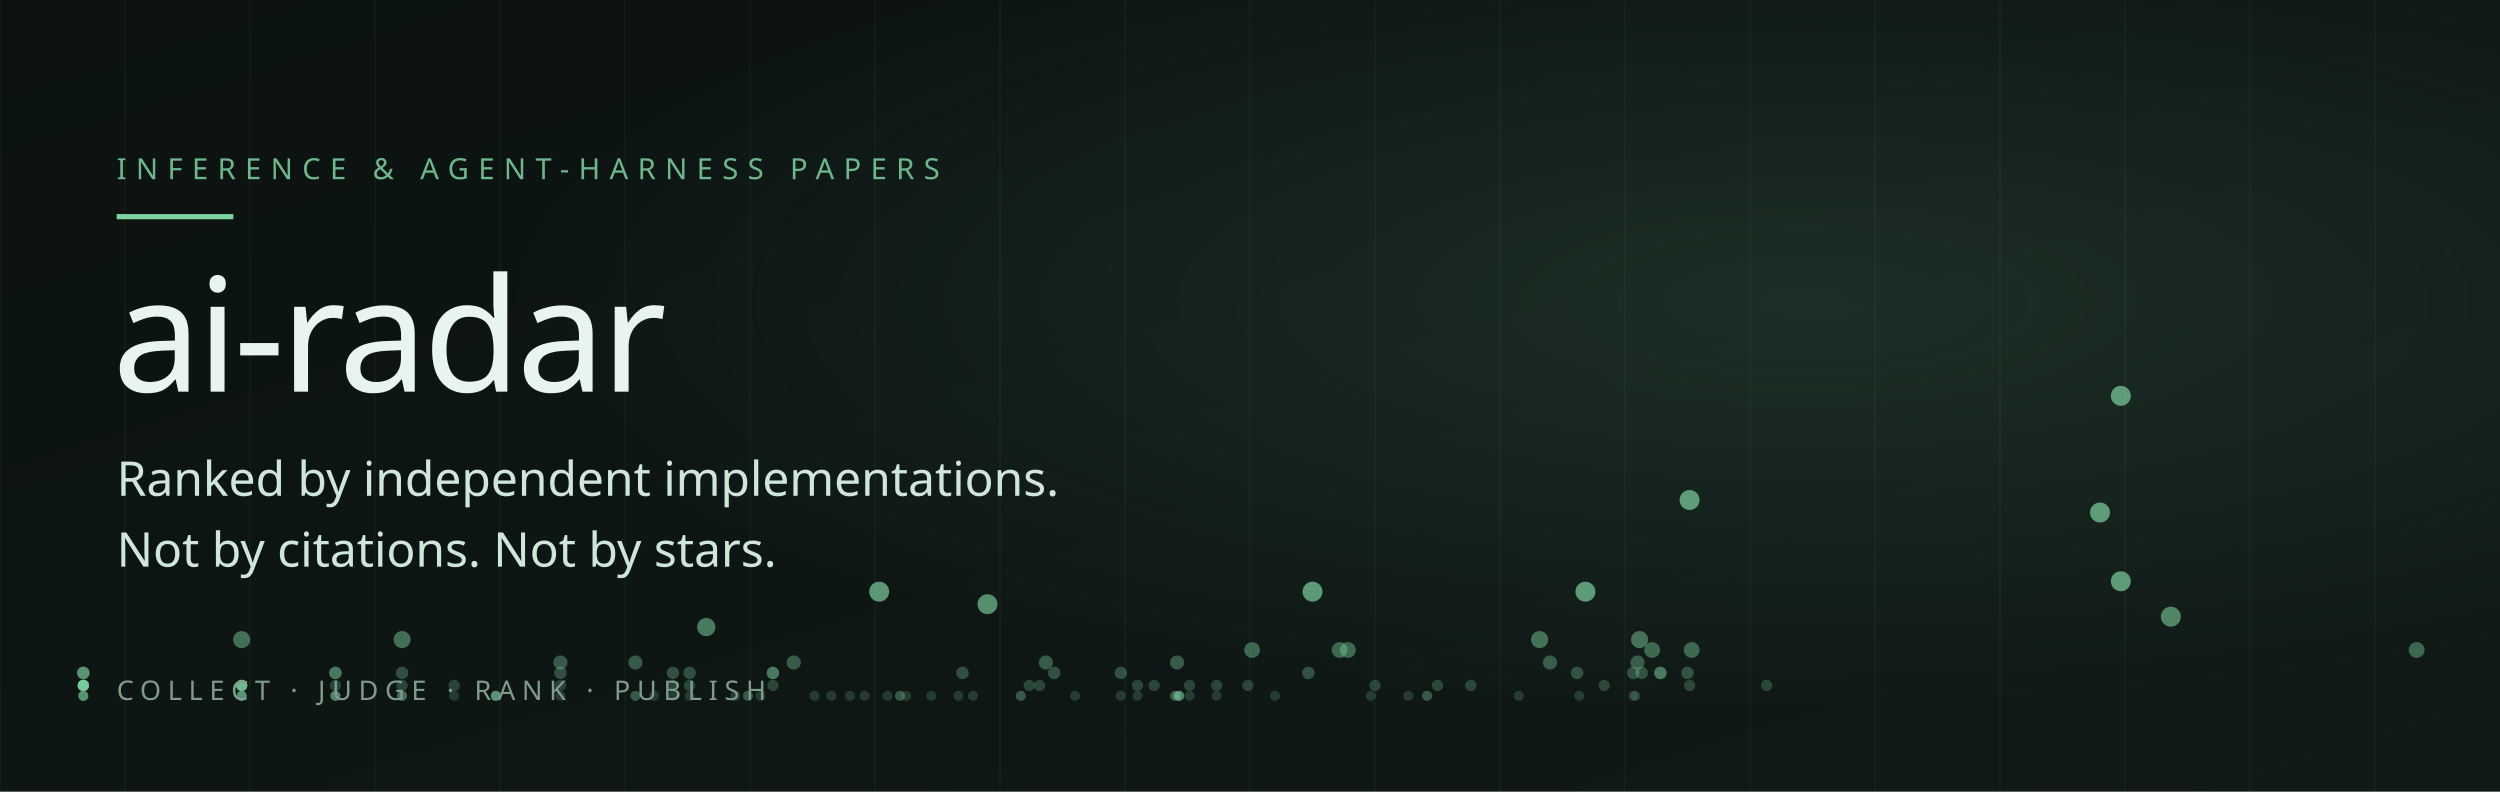
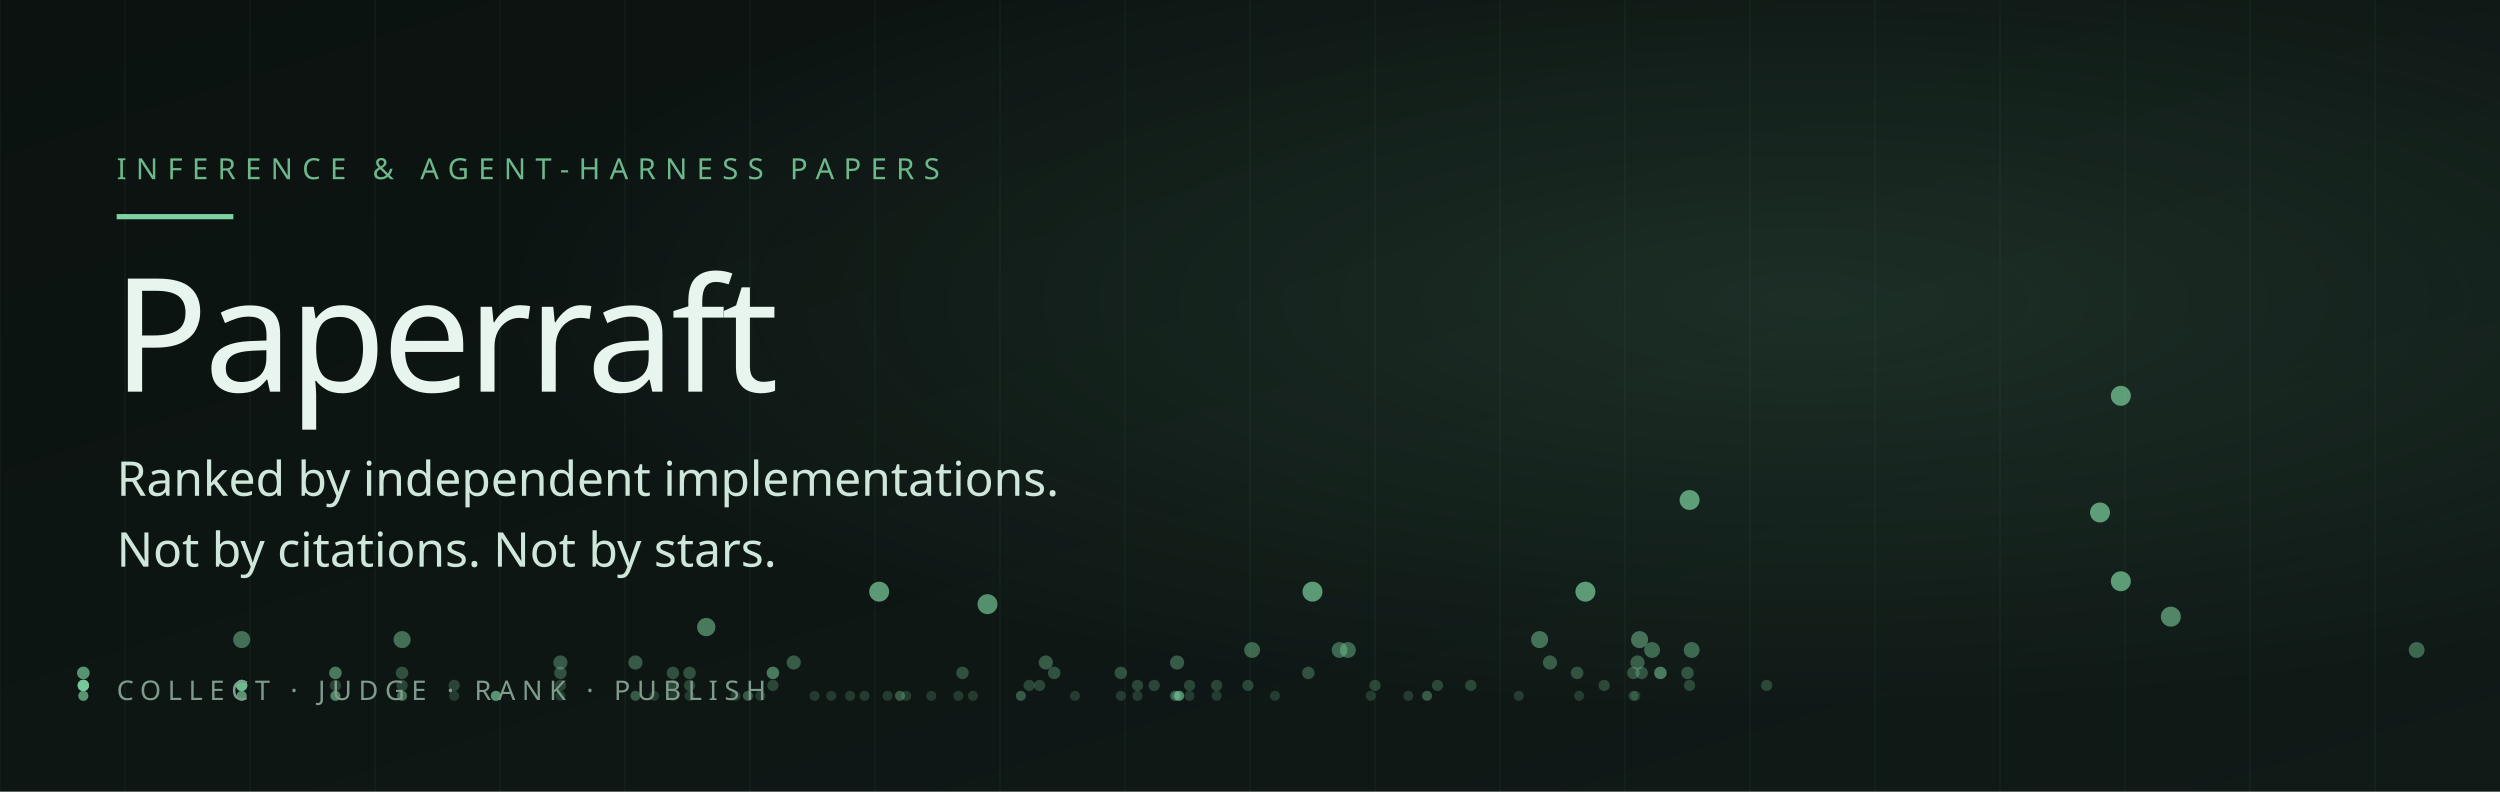
- <svg xmlns="http://www.w3.org/2000/svg" viewBox="0 0 1200 380" width="1200" height="380" role="img" aria-label="ai-radar">
+ <svg xmlns="http://www.w3.org/2000/svg" viewBox="0 0 1200 380" width="1200" height="380" role="img" aria-label="Paperraft">
  <defs>
    <linearGradient id="g" x1="0" y1="0" x2="1" y2="1">
      <stop offset="0" stop-color="#0b1210" />
      <stop offset="1" stop-color="#101a17" />
    </linearGradient>
    <radialGradient id="glow" cx="72%" cy="38%" r="52%">
      <stop offset="0" stop-color="#7dd3a0" stop-opacity="0.13" />
      <stop offset="1" stop-color="#7dd3a0" stop-opacity="0" />
    </radialGradient>
  </defs>
  <rect width="1200" height="380" fill="url(#g)" />
  <rect width="1200" height="380" fill="url(#glow)" />
  <line x1="0" y1="0" x2="0" y2="380" stroke="#7dd3a0" stroke-opacity="0.04" />
  <line x1="60" y1="0" x2="60" y2="380" stroke="#7dd3a0" stroke-opacity="0.04" />
  <line x1="120" y1="0" x2="120" y2="380" stroke="#7dd3a0" stroke-opacity="0.04" />
  <line x1="180" y1="0" x2="180" y2="380" stroke="#7dd3a0" stroke-opacity="0.04" />
  <line x1="240" y1="0" x2="240" y2="380" stroke="#7dd3a0" stroke-opacity="0.04" />
  <line x1="300" y1="0" x2="300" y2="380" stroke="#7dd3a0" stroke-opacity="0.04" />
  <line x1="360" y1="0" x2="360" y2="380" stroke="#7dd3a0" stroke-opacity="0.04" />
  <line x1="420" y1="0" x2="420" y2="380" stroke="#7dd3a0" stroke-opacity="0.04" />
  <line x1="480" y1="0" x2="480" y2="380" stroke="#7dd3a0" stroke-opacity="0.04" />
  <line x1="540" y1="0" x2="540" y2="380" stroke="#7dd3a0" stroke-opacity="0.04" />
  <line x1="600" y1="0" x2="600" y2="380" stroke="#7dd3a0" stroke-opacity="0.04" />
  <line x1="660" y1="0" x2="660" y2="380" stroke="#7dd3a0" stroke-opacity="0.04" />
  <line x1="720" y1="0" x2="720" y2="380" stroke="#7dd3a0" stroke-opacity="0.04" />
  <line x1="780" y1="0" x2="780" y2="380" stroke="#7dd3a0" stroke-opacity="0.04" />
  <line x1="840" y1="0" x2="840" y2="380" stroke="#7dd3a0" stroke-opacity="0.04" />
  <line x1="900" y1="0" x2="900" y2="380" stroke="#7dd3a0" stroke-opacity="0.04" />
  <line x1="960" y1="0" x2="960" y2="380" stroke="#7dd3a0" stroke-opacity="0.04" />
  <line x1="1020" y1="0" x2="1020" y2="380" stroke="#7dd3a0" stroke-opacity="0.04" />
  <line x1="1080" y1="0" x2="1080" y2="380" stroke="#7dd3a0" stroke-opacity="0.04" />
  <line x1="1140" y1="0" x2="1140" y2="380" stroke="#7dd3a0" stroke-opacity="0.04" />
  <circle cx="218" cy="334" r="2.4" fill="#7dd3a0" opacity="0.20" />
  <circle cx="331" cy="334" r="2.4" fill="#7dd3a0" opacity="0.20" />
  <circle cx="116" cy="334" r="2.4" fill="#7dd3a0" opacity="0.20" />
  <circle cx="193" cy="334" r="2.4" fill="#7dd3a0" opacity="0.20" />
  <circle cx="116" cy="329" r="2.7" fill="#7dd3a0" opacity="0.25" />
  <circle cx="116" cy="329" r="2.7" fill="#7dd3a0" opacity="0.25" />
  <circle cx="784" cy="323" r="3.0" fill="#7dd3a0" opacity="0.31" />
  <circle cx="238" cy="334" r="2.4" fill="#7dd3a0" opacity="0.20" />
  <circle cx="810" cy="323" r="3.0" fill="#7dd3a0" opacity="0.31" />
  <circle cx="238" cy="334" r="2.4" fill="#7dd3a0" opacity="0.20" />
  <circle cx="785" cy="334" r="2.4" fill="#7dd3a0" opacity="0.20" />
  <circle cx="546" cy="334" r="2.4" fill="#7dd3a0" opacity="0.20" />
  <circle cx="1018" cy="279" r="4.8" fill="#7dd3a0" opacity="0.69" />
  <circle cx="323" cy="334" r="2.4" fill="#7dd3a0" opacity="0.20" />
  <circle cx="612" cy="334" r="2.4" fill="#7dd3a0" opacity="0.20" />
  <circle cx="193" cy="334" r="2.4" fill="#7dd3a0" opacity="0.20" />
  <circle cx="566" cy="334" r="2.4" fill="#7dd3a0" opacity="0.20" />
  <circle cx="314" cy="334" r="2.4" fill="#7dd3a0" opacity="0.20" />
  <circle cx="584" cy="329" r="2.7" fill="#7dd3a0" opacity="0.25" />
  <circle cx="793" cy="312" r="3.8" fill="#7dd3a0" opacity="0.42" />
  <circle cx="811" cy="329" r="2.7" fill="#7dd3a0" opacity="0.25" />
  <circle cx="40" cy="334" r="2.4" fill="#7dd3a0" opacity="0.20" />
  <circle cx="538" cy="334" r="2.4" fill="#7dd3a0" opacity="0.20" />
  <circle cx="564" cy="334" r="2.4" fill="#7dd3a0" opacity="0.20" />
  <circle cx="797" cy="323" r="3.0" fill="#7dd3a0" opacity="0.31" />
  <circle cx="408" cy="334" r="2.4" fill="#7dd3a0" opacity="0.20" />
  <circle cx="116" cy="329" r="2.7" fill="#7dd3a0" opacity="0.25" />
  <circle cx="685" cy="334" r="2.4" fill="#7dd3a0" opacity="0.20" />
  <circle cx="422" cy="284" r="4.8" fill="#7dd3a0" opacity="0.69" />
  <circle cx="218" cy="329" r="2.7" fill="#7dd3a0" opacity="0.25" />
  <circle cx="365" cy="334" r="2.4" fill="#7dd3a0" opacity="0.20" />
  <circle cx="40" cy="329" r="2.7" fill="#7dd3a0" opacity="0.25" />
  <circle cx="565" cy="334" r="2.4" fill="#7dd3a0" opacity="0.20" />
  <circle cx="690" cy="329" r="2.7" fill="#7dd3a0" opacity="0.25" />
  <circle cx="161" cy="334" r="2.4" fill="#7dd3a0" opacity="0.20" />
  <circle cx="660" cy="329" r="2.7" fill="#7dd3a0" opacity="0.25" />
  <circle cx="676" cy="334" r="2.4" fill="#7dd3a0" opacity="0.20" />
  <circle cx="658" cy="334" r="2.4" fill="#7dd3a0" opacity="0.20" />
  <circle cx="571" cy="329" r="2.7" fill="#7dd3a0" opacity="0.25" />
  <circle cx="161" cy="334" r="2.4" fill="#7dd3a0" opacity="0.20" />
  <circle cx="812" cy="312" r="3.8" fill="#7dd3a0" opacity="0.42" />
  <circle cx="371" cy="323" r="3.0" fill="#7dd3a0" opacity="0.31" />
  <circle cx="729" cy="334" r="2.4" fill="#7dd3a0" opacity="0.20" />
  <circle cx="353" cy="334" r="2.4" fill="#7dd3a0" opacity="0.20" />
  <circle cx="494" cy="329" r="2.7" fill="#7dd3a0" opacity="0.25" />
  <circle cx="161" cy="323" r="3.0" fill="#7dd3a0" opacity="0.31" />
  <circle cx="238" cy="334" r="2.4" fill="#7dd3a0" opacity="0.20" />
  <circle cx="269" cy="318" r="3.4" fill="#7dd3a0" opacity="0.36" />
  <circle cx="116" cy="307" r="4.1" fill="#7dd3a0" opacity="0.47" />
  <circle cx="584" cy="334" r="2.4" fill="#7dd3a0" opacity="0.20" />
  <circle cx="40" cy="334" r="2.4" fill="#7dd3a0" opacity="0.20" />
  <circle cx="161" cy="334" r="2.4" fill="#7dd3a0" opacity="0.20" />
  <circle cx="193" cy="323" r="3.0" fill="#7dd3a0" opacity="0.31" />
  <circle cx="467" cy="334" r="2.4" fill="#7dd3a0" opacity="0.20" />
  <circle cx="432" cy="334" r="2.4" fill="#7dd3a0" opacity="0.20" />
  <circle cx="40" cy="329" r="2.7" fill="#7dd3a0" opacity="0.25" />
  <circle cx="502" cy="318" r="3.4" fill="#7dd3a0" opacity="0.36" />
  <circle cx="565" cy="318" r="3.4" fill="#7dd3a0" opacity="0.36" />
  <circle cx="647" cy="312" r="3.8" fill="#7dd3a0" opacity="0.42" />
  <circle cx="601" cy="312" r="3.8" fill="#7dd3a0" opacity="0.42" />
  <circle cx="40" cy="329" r="2.7" fill="#7dd3a0" opacity="0.25" />
  <circle cx="339" cy="301" r="4.4" fill="#7dd3a0" opacity="0.53" />
  <circle cx="323" cy="323" r="3.0" fill="#7dd3a0" opacity="0.31" />
  <circle cx="371" cy="323" r="3.0" fill="#7dd3a0" opacity="0.31" />
  <circle cx="193" cy="307" r="4.1" fill="#7dd3a0" opacity="0.47" />
  <circle cx="305" cy="318" r="3.4" fill="#7dd3a0" opacity="0.36" />
  <circle cx="40" cy="329" r="2.7" fill="#7dd3a0" opacity="0.25" />
  <circle cx="566" cy="334" r="2.4" fill="#7dd3a0" opacity="0.20" />
  <circle cx="331" cy="323" r="3.0" fill="#7dd3a0" opacity="0.31" />
  <circle cx="116" cy="329" r="2.7" fill="#7dd3a0" opacity="0.25" />
  <circle cx="706" cy="329" r="2.7" fill="#7dd3a0" opacity="0.25" />
  <circle cx="490" cy="334" r="2.4" fill="#7dd3a0" opacity="0.20" />
  <circle cx="116" cy="329" r="2.7" fill="#7dd3a0" opacity="0.25" />
  <circle cx="116" cy="329" r="2.7" fill="#7dd3a0" opacity="0.25" />
  <circle cx="116" cy="334" r="2.4" fill="#7dd3a0" opacity="0.20" />
  <circle cx="490" cy="334" r="2.4" fill="#7dd3a0" opacity="0.20" />
  <circle cx="193" cy="329" r="2.7" fill="#7dd3a0" opacity="0.25" />
  <circle cx="564" cy="334" r="2.4" fill="#7dd3a0" opacity="0.20" />
  <circle cx="566" cy="334" r="2.4" fill="#7dd3a0" opacity="0.20" />
  <circle cx="571" cy="334" r="2.4" fill="#7dd3a0" opacity="0.20" />
  <circle cx="161" cy="323" r="3.0" fill="#7dd3a0" opacity="0.31" />
  <circle cx="305" cy="334" r="2.4" fill="#7dd3a0" opacity="0.20" />
  <circle cx="788" cy="323" r="3.0" fill="#7dd3a0" opacity="0.31" />
  <circle cx="269" cy="323" r="3.0" fill="#7dd3a0" opacity="0.31" />
  <circle cx="116" cy="334" r="2.4" fill="#7dd3a0" opacity="0.20" />
  <circle cx="116" cy="329" r="2.7" fill="#7dd3a0" opacity="0.25" />
  <circle cx="238" cy="334" r="2.4" fill="#7dd3a0" opacity="0.20" />
  <circle cx="116" cy="334" r="2.4" fill="#7dd3a0" opacity="0.20" />
  <circle cx="758" cy="334" r="2.4" fill="#7dd3a0" opacity="0.20" />
  <circle cx="739" cy="307" r="4.1" fill="#7dd3a0" opacity="0.47" />
  <circle cx="399" cy="334" r="2.4" fill="#7dd3a0" opacity="0.20" />
  <circle cx="161" cy="329" r="2.7" fill="#7dd3a0" opacity="0.25" />
  <circle cx="391" cy="334" r="2.4" fill="#7dd3a0" opacity="0.20" />
  <circle cx="323" cy="329" r="2.7" fill="#7dd3a0" opacity="0.25" />
  <circle cx="305" cy="334" r="2.4" fill="#7dd3a0" opacity="0.20" />
  <circle cx="628" cy="323" r="3.0" fill="#7dd3a0" opacity="0.31" />
  <circle cx="40" cy="329" r="2.7" fill="#7dd3a0" opacity="0.25" />
  <circle cx="643" cy="312" r="3.8" fill="#7dd3a0" opacity="0.42" />
  <circle cx="1018" cy="190" r="4.8" fill="#7dd3a0" opacity="0.69" />
  <circle cx="506" cy="323" r="3.0" fill="#7dd3a0" opacity="0.31" />
  <circle cx="499" cy="329" r="2.7" fill="#7dd3a0" opacity="0.25" />
  <circle cx="744" cy="318" r="3.4" fill="#7dd3a0" opacity="0.36" />
  <circle cx="757" cy="323" r="3.0" fill="#7dd3a0" opacity="0.31" />
  <circle cx="161" cy="334" r="2.4" fill="#7dd3a0" opacity="0.20" />
  <circle cx="193" cy="334" r="2.4" fill="#7dd3a0" opacity="0.20" />
  <circle cx="40" cy="334" r="2.4" fill="#7dd3a0" opacity="0.20" />
  <circle cx="848" cy="329" r="2.7" fill="#7dd3a0" opacity="0.25" />
  <circle cx="40" cy="329" r="2.7" fill="#7dd3a0" opacity="0.25" />
  <circle cx="40" cy="323" r="3.0" fill="#7dd3a0" opacity="0.31" />
  <circle cx="516" cy="334" r="2.4" fill="#7dd3a0" opacity="0.20" />
  <circle cx="40" cy="329" r="2.7" fill="#7dd3a0" opacity="0.25" />
  <circle cx="554" cy="329" r="2.7" fill="#7dd3a0" opacity="0.25" />
  <circle cx="359" cy="334" r="2.4" fill="#7dd3a0" opacity="0.20" />
  <circle cx="761" cy="284" r="4.8" fill="#7dd3a0" opacity="0.69" />
  <circle cx="685" cy="334" r="2.4" fill="#7dd3a0" opacity="0.20" />
  <circle cx="474" cy="290" r="4.8" fill="#7dd3a0" opacity="0.64" />
  <circle cx="116" cy="334" r="2.4" fill="#7dd3a0" opacity="0.20" />
  <circle cx="770" cy="329" r="2.7" fill="#7dd3a0" opacity="0.25" />
  <circle cx="546" cy="329" r="2.7" fill="#7dd3a0" opacity="0.25" />
  <circle cx="784" cy="334" r="2.4" fill="#7dd3a0" opacity="0.20" />
  <circle cx="786" cy="318" r="3.4" fill="#7dd3a0" opacity="0.36" />
  <circle cx="426" cy="334" r="2.4" fill="#7dd3a0" opacity="0.20" />
  <circle cx="331" cy="329" r="2.7" fill="#7dd3a0" opacity="0.25" />
  <circle cx="40" cy="323" r="3.0" fill="#7dd3a0" opacity="0.31" />
  <circle cx="630" cy="284" r="4.8" fill="#7dd3a0" opacity="0.69" />
  <circle cx="811" cy="240" r="4.8" fill="#7dd3a0" opacity="0.69" />
  <circle cx="269" cy="329" r="2.7" fill="#7dd3a0" opacity="0.25" />
  <circle cx="435" cy="334" r="2.4" fill="#7dd3a0" opacity="0.20" />
  <circle cx="787" cy="307" r="4.1" fill="#7dd3a0" opacity="0.47" />
  <circle cx="40" cy="334" r="2.4" fill="#7dd3a0" opacity="0.20" />
  <circle cx="599" cy="329" r="2.7" fill="#7dd3a0" opacity="0.25" />
  <circle cx="1008" cy="246" r="4.8" fill="#7dd3a0" opacity="0.69" />
  <circle cx="447" cy="334" r="2.4" fill="#7dd3a0" opacity="0.20" />
  <circle cx="40" cy="329" r="2.7" fill="#7dd3a0" opacity="0.25" />
  <circle cx="538" cy="323" r="3.0" fill="#7dd3a0" opacity="0.31" />
  <circle cx="40" cy="323" r="3.0" fill="#7dd3a0" opacity="0.31" />
  <circle cx="797" cy="323" r="3.0" fill="#7dd3a0" opacity="0.31" />
  <circle cx="371" cy="329" r="2.7" fill="#7dd3a0" opacity="0.25" />
  <circle cx="566" cy="334" r="2.4" fill="#7dd3a0" opacity="0.20" />
  <circle cx="40" cy="329" r="2.7" fill="#7dd3a0" opacity="0.25" />
  <circle cx="359" cy="334" r="2.4" fill="#7dd3a0" opacity="0.20" />
  <circle cx="269" cy="334" r="2.4" fill="#7dd3a0" opacity="0.20" />
  <circle cx="462" cy="323" r="3.0" fill="#7dd3a0" opacity="0.31" />
  <circle cx="432" cy="334" r="2.4" fill="#7dd3a0" opacity="0.20" />
  <circle cx="40" cy="334" r="2.4" fill="#7dd3a0" opacity="0.20" />
  <circle cx="1042" cy="296" r="4.8" fill="#7dd3a0" opacity="0.58" />
  <circle cx="40" cy="329" r="2.7" fill="#7dd3a0" opacity="0.25" />
  <circle cx="415" cy="334" r="2.4" fill="#7dd3a0" opacity="0.20" />
  <circle cx="238" cy="334" r="2.4" fill="#7dd3a0" opacity="0.20" />
  <circle cx="381" cy="318" r="3.4" fill="#7dd3a0" opacity="0.36" />
  <circle cx="1160" cy="312" r="3.8" fill="#7dd3a0" opacity="0.42" />
  <circle cx="460" cy="334" r="2.4" fill="#7dd3a0" opacity="0.20" />
  <text x="56" y="86" fill="#7dd3a0" font-family="ui-sans-serif,system-ui,sans-serif" font-size="14" letter-spacing="4.5" opacity="0.85">INFERENCE &amp; AGENT-HARNESS PAPERS</text>
  <line x1="56" y1="104" x2="112" y2="104" stroke="#7dd3a0" stroke-width="2.5" />
-   <text x="54" y="188" fill="#e8f5ee" font-family="ui-sans-serif,system-ui,sans-serif" font-size="76" font-weight="300" letter-spacing="-2">ai-radar</text>
+   <text x="54" y="188" fill="#e8f5ee" font-family="ui-sans-serif,system-ui,sans-serif" font-size="76" font-weight="300" letter-spacing="-2">Paperraft</text>
  <text x="56" y="238" fill="#cfe6da" font-family="ui-sans-serif,system-ui,sans-serif" font-size="23">Ranked by independent implementations.</text>
  <text x="56" y="272" fill="#cfe6da" font-family="ui-sans-serif,system-ui,sans-serif" font-size="23">Not by citations. Not by stars.</text>
  <text x="56" y="336" fill="#7f9b8c" font-family="ui-sans-serif,system-ui,sans-serif" font-size="13" letter-spacing="3.2">COLLECT · JUDGE · RANK · PUBLISH</text>
</svg>
